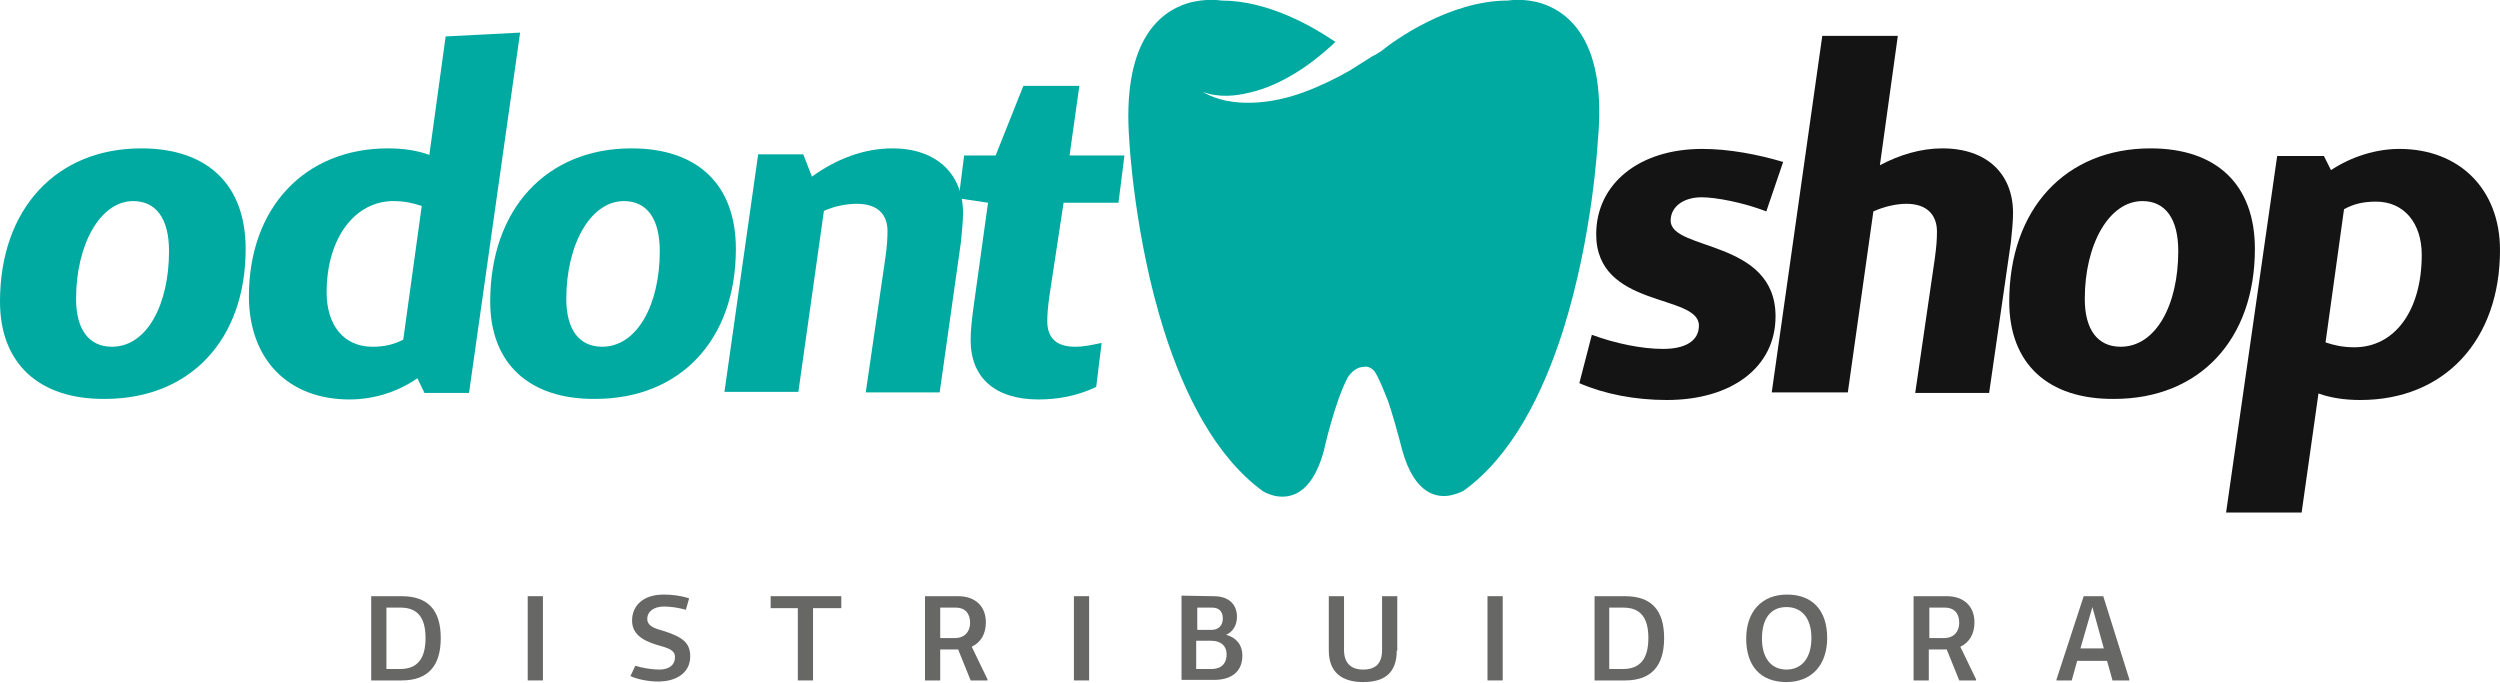
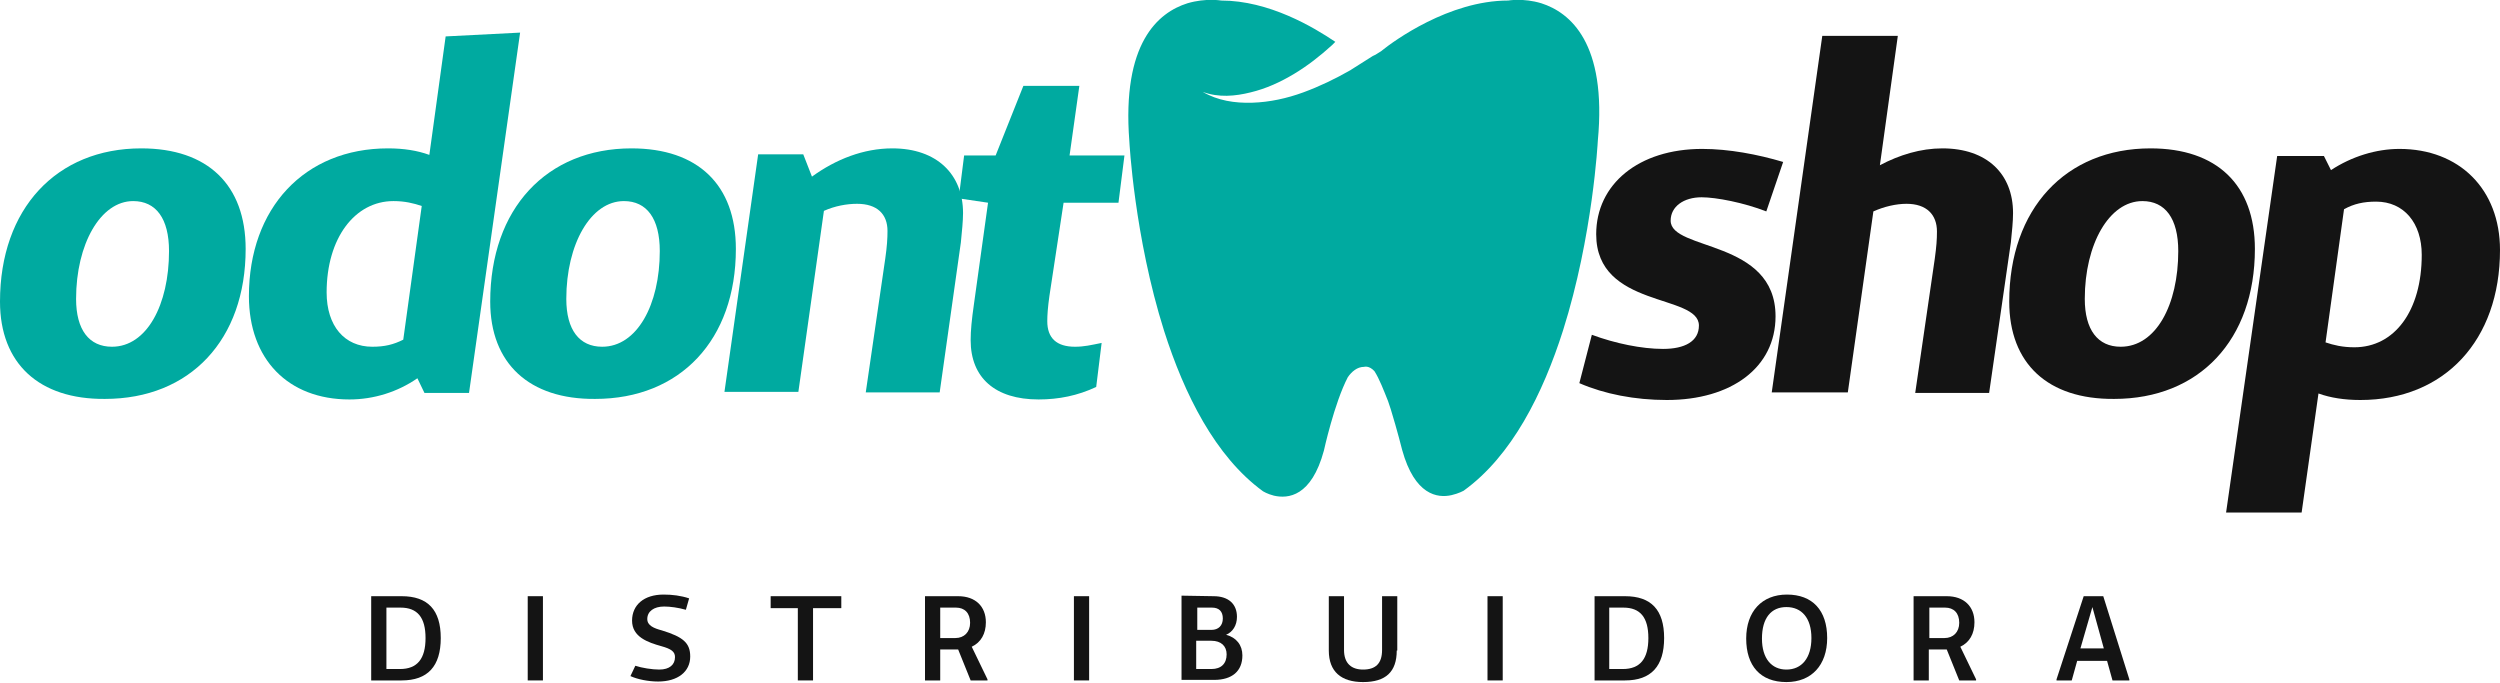
<svg xmlns="http://www.w3.org/2000/svg" version="1.1" id="Layer_1" x="0px" y="0px" viewBox="0 0 460 125.5" style="enable-background:new 0 0 460 125.5;" xml:space="preserve">
  <style type="text/css">
	.st0{fill:#00AAA0;}
	.st1{fill:#141414;}
- 	.st2{fill:#676766;}
</style>
  <g>
    <g>
      <path class="st0" d="M0,55.5c0-17.1,10.4-28.2,26-28.2c12.2,0,19.2,6.7,19.2,18.5c0,16.7-10.2,27.6-25.9,27.6    C7.2,73.5,0,66.9,0,55.5z M31.1,46.2c0-6-2.4-9.2-6.6-9.2c-6,0-10.5,7.9-10.5,18c0,5.7,2.4,8.8,6.6,8.8    C27,63.8,31.1,56.1,31.1,46.2z" />
      <path class="st0" d="M86.3,72.3h-8.2l-1.3-2.7c-3.6,2.5-8,3.9-12.5,3.9c-11.3,0-18.5-7.4-18.5-19c0-16.2,10.2-27.2,25.6-27.2    c2.9,0,5.4,0.4,7.6,1.2l3-21.8L95.7,6L86.3,72.3z M77.6,37.9c-1.5-0.5-3.1-0.9-5.2-0.9c-7.1,0-12.3,6.8-12.3,16.8    c0,6.2,3.3,10,8.4,10c2.3,0,3.9-0.4,5.7-1.3L77.6,37.9z" />
      <path class="st0" d="M90.2,55.5c0-17.1,10.4-28.2,26-28.2c12.2,0,19.2,6.7,19.2,18.5c0,16.7-10.2,27.6-25.9,27.6    C97.4,73.5,90.2,66.9,90.2,55.5z M121.4,46.2c0-6-2.4-9.2-6.6-9.2c-6.1,0-10.6,7.9-10.6,18c0,5.7,2.4,8.8,6.6,8.8    C117.2,63.8,121.4,56.1,121.4,46.2z" />
      <path class="st0" d="M149.4,32.5c4.4-3.2,9.5-5.2,14.8-5.2c8.2,0,13,4.8,13,11.9c0,1.5-0.2,3.3-0.4,5.4l-3.9,27.6h-13.6l3.6-24.7    c0.3-2.1,0.4-3.6,0.4-5c0-3.1-1.9-5-5.6-5c-1.9,0-4.1,0.4-6.1,1.3l-4.7,33.3h-13.6l6.2-43.7h8.3L149.4,32.5z" />
      <path class="st0" d="M193.1,54.4c-0.3,2.1-0.4,3.6-0.4,4.7c0,3.1,1.7,4.7,5.1,4.7c1.7,0,2.9-0.3,4.9-0.7l-1,8.1    c-3.4,1.6-6.9,2.3-10.6,2.3c-8,0-12.5-4-12.5-10.9c0-1.8,0.2-3.8,0.6-6.6l2.6-18.7l-5.4-0.8l1-7.9h5.8l5.1-12.8h10.3l-1.8,12.8    h10.1l-1.1,8.7h-10.1L193.1,54.4z" />
      <path class="st1" d="M292.9,61.6c4.3,1.6,9.2,2.6,13.1,2.6c4,0,6.6-1.4,6.6-4.3c0-5.9-18.9-3.1-18.9-16.8    c0-9.2,7.8-15.7,19.5-15.7c4.9,0,10.2,1,14.9,2.4l-3.1,9.1c-4.1-1.6-9.2-2.6-11.9-2.6c-3.3,0-5.7,1.7-5.7,4.3    c0,5.6,19.3,3.4,19.3,17.6c0,9.4-8.1,15.4-20,15.4c-5.9,0-11.5-1.1-16.1-3.1L292.9,61.6z" />
      <path class="st1" d="M345.9,30.4c3.6-1.9,7.5-3.1,11.5-3.1c8.2,0,13,4.7,13,11.9c0,1.6-0.2,3.4-0.4,5.4l-4,27.7h-13.6l3.6-24.7    c0.3-2.2,0.4-3.5,0.4-5c0-3.1-1.9-5.1-5.6-5.1c-1.9,0-4.1,0.5-6.1,1.4L340,72.2h-14l9.3-65.6h13.9L345.9,30.4z" />
      <path class="st1" d="M369.7,55.5c0-17.1,10.4-28.2,26-28.2c12.2,0,19.2,6.7,19.2,18.5c0,16.7-10.2,27.6-25.9,27.6    C376.8,73.5,369.7,66.9,369.7,55.5z M400.8,46.2c0-6-2.4-9.2-6.6-9.2c-6.1,0-10.6,7.9-10.6,18c0,5.7,2.4,8.8,6.6,8.8    C396.7,63.8,400.8,56.1,400.8,46.2z" />
      <path class="st1" d="M428.9,31.3c3.8-2.5,8.3-3.9,12.6-3.9c11,0,18.5,7.4,18.5,18.6c0,16.6-10.2,27.6-25.7,27.6    c-2.9,0-5.5-0.4-7.7-1.2l-3.1,21.9h-13.9l9.4-65.6h8.6L428.9,31.3z M427.9,63c1.5,0.5,3.1,0.9,5.3,0.9c7.4,0,12.4-6.7,12.4-17    c0-5.9-3.3-9.8-8.4-9.8c-2.3,0-4.1,0.4-5.9,1.4L427.9,63z" />
      <path class="st0" d="M283.6,0.6c-3.3-1-6.1-0.5-6.1-0.5c-10.9,0-21.1,7.5-23.1,9.1c-0.2,0.2-0.4,0.3-0.4,0.3    c-0.5,0.3-0.9,0.6-1.4,0.8c-1.3,0.8-2.5,1.6-3.8,2.4c-0.1,0.1-0.2,0.1-0.3,0.2c-2.8,1.6-5.7,3-8.7,4.1s-6.2,1.8-9.4,1.9    s-6.4-0.4-9.1-2c2.9,1.1,6,0.8,8.8,0.1c2.9-0.7,5.5-1.9,8-3.4s4.8-3.3,7-5.3c0.2-0.2,0.4-0.4,0.6-0.6c-4-2.7-12.2-7.6-21-7.6    c0,0-2.8-0.5-6.2,0.5c-5.4,1.7-12.1,7.3-10.7,25.4c0,0,0.9,17.5,6.4,34.9c3.7,11.6,9.4,23.1,18.2,29.5c0,0,0.8,0.5,2,0.8    c2.6,0.6,6.9,0.2,9.2-8.3c0,0,1.9-8.7,4.4-13.5c0.7-1,1.7-1.9,3-1.9c0,0,0.9-0.3,1.9,0.8c0.9,1.4,1.7,3.5,2.5,5.5    c0.2,0.5,0.3,1,0.5,1.5c1.2,3.9,2.1,7.5,2.1,7.5c2.3,8.3,6.5,8.9,9.1,8.3c1.3-0.3,2.2-0.8,2.2-0.8c8.9-6.4,14.6-17.9,18.3-29.5    c5.5-17.4,6.4-34.9,6.4-34.9C295.7,7.9,288.9,2.3,283.6,0.6z" />
    </g>
    <g>
-       <path class="st2" d="M73.9,109.7c4.8,0,7.2,2.5,7.2,7.7s-2.4,7.8-7.2,7.8h-5.6v-15.5H73.9z M73.6,123.1c3.2,0,4.7-1.9,4.7-5.7    c0-3.8-1.5-5.6-4.6-5.6h-2.6v11.3C71.1,123.1,73.6,123.1,73.6,123.1z" />
-       <path class="st2" d="M99.9,125.2h-2.8v-15.5h2.8V125.2z" />
-       <path class="st2" d="M116.9,122.5c1.2,0.4,3.1,0.7,4.4,0.7c1.9,0,2.9-0.9,2.9-2.3c0-1-0.7-1.5-2.5-2c-2.5-0.7-5.4-1.7-5.4-4.7    c0-2.9,2.2-4.8,5.8-4.8c1.6,0,3.2,0.2,4.7,0.7l-0.6,2.1c-1.4-0.4-2.9-0.6-4-0.6c-1.9,0-3.1,0.9-3.1,2.3c0,1.2,1.2,1.7,2.7,2.1    c3.9,1.2,5.2,2.3,5.2,4.8c0,2.8-2.3,4.6-5.9,4.6c-1.8,0-3.8-0.4-5.1-1L116.9,122.5z" />
-       <path class="st2" d="M149.6,111.9v13.3h-2.8v-13.3h-5v-2.2h13v2.2H149.6z" />
-       <path class="st2" d="M181.7,125.2h-3.1l-2.3-5.7h-0.1H173v5.7h-2.8v-15.5h6.1c3.2,0,5.1,1.9,5.1,4.8c0,2.1-0.9,3.7-2.6,4.5l2.9,6    V125.2z M175.8,117.4c1.6,0,2.7-1.1,2.7-2.8c0-1.8-1-2.8-2.6-2.8H173v5.6C173,117.4,175.8,117.4,175.8,117.4z" />
-       <path class="st2" d="M200.4,125.2h-2.8v-15.5h2.8V125.2z" />
-       <path class="st2" d="M223.3,109.7c2.7,0,4.3,1.4,4.3,3.8c0,1.6-0.8,2.8-2,3.3c1.9,0.5,3,1.9,3,3.8c0,2.9-1.9,4.5-5.2,4.5h-6v-15.5    L223.3,109.7L223.3,109.7z M220.2,115.9h2.7c1.3,0,2.1-0.8,2.1-2.1c0-1.3-0.7-2-2-2h-2.7v4.1H220.2z M222.9,123.1    c1.8,0,2.8-1,2.8-2.7c0-1.5-1-2.5-2.8-2.5h-2.8v5.2H222.9z" />
-       <path class="st2" d="M257,119.7c0,3.9-2,5.8-6.2,5.8c-4,0-6.3-1.9-6.3-5.8v-10h2.8v9.9c0,2.5,1.4,3.6,3.5,3.6    c2.3,0,3.5-1.1,3.5-3.6v-9.9h2.8v10H257z" />
-       <path class="st2" d="M276.5,125.2h-2.8v-15.5h2.8V125.2z" />
-       <path class="st2" d="M299,109.7c4.8,0,7.2,2.5,7.2,7.7s-2.4,7.8-7.2,7.8h-5.6v-15.5H299z M298.6,123.1c3.2,0,4.7-1.9,4.7-5.7    c0-3.8-1.5-5.6-4.6-5.6h-2.6v11.3C296.1,123.1,298.6,123.1,298.6,123.1z" />
-       <path class="st2" d="M321.3,117.5c0-5,2.9-8.1,7.5-8.1c4.7,0,7.4,2.9,7.4,8c0,5-2.9,8.1-7.5,8.1    C323.9,125.5,321.3,122.5,321.3,117.5z M333.3,117.4c0-3.7-1.8-5.7-4.6-5.7c-2.8,0-4.5,2-4.5,5.8c0,3.7,1.8,5.7,4.5,5.7    C331.5,123.2,333.3,121.1,333.3,117.4z" />
-       <path class="st2" d="M363.6,125.2h-3.1l-2.3-5.7h-0.1h-3.2v5.7h-2.8v-15.5h6.1c3.2,0,5.1,1.9,5.1,4.8c0,2.1-0.9,3.7-2.6,4.5l2.9,6    V125.2z M357.8,117.4c1.6,0,2.7-1.1,2.7-2.8c0-1.8-1-2.8-2.6-2.8H355v5.6C355,117.4,357.8,117.4,357.8,117.4z" />
-       <path class="st2" d="M391.7,125.2h-3l-1-3.6h-5.5l-1,3.6h-2.8V125l5-15.3h3.6l4.8,15.3v0.2H391.7z M385,111.7l-2.2,7.6h4.3    L385,111.7z" />
+       <path class="st1" d="M73.9,109.7c4.8,0,7.2,2.5,7.2,7.7s-2.4,7.8-7.2,7.8h-5.6v-15.5H73.9z M73.6,123.1c3.2,0,4.7-1.9,4.7-5.7    c0-3.8-1.5-5.6-4.6-5.6h-2.6v11.3C71.1,123.1,73.6,123.1,73.6,123.1z" />
+       <path class="st1" d="M99.9,125.2h-2.8v-15.5h2.8V125.2z" />
+       <path class="st1" d="M116.9,122.5c1.2,0.4,3.1,0.7,4.4,0.7c1.9,0,2.9-0.9,2.9-2.3c0-1-0.7-1.5-2.5-2c-2.5-0.7-5.4-1.7-5.4-4.7    c0-2.9,2.2-4.8,5.8-4.8c1.6,0,3.2,0.2,4.7,0.7l-0.6,2.1c-1.4-0.4-2.9-0.6-4-0.6c-1.9,0-3.1,0.9-3.1,2.3c0,1.2,1.2,1.7,2.7,2.1    c3.9,1.2,5.2,2.3,5.2,4.8c0,2.8-2.3,4.6-5.9,4.6c-1.8,0-3.8-0.4-5.1-1L116.9,122.5z" />
+       <path class="st1" d="M149.6,111.9v13.3h-2.8v-13.3h-5v-2.2h13v2.2H149.6z" />
+       <path class="st1" d="M181.7,125.2h-3.1l-2.3-5.7h-0.1H173v5.7h-2.8v-15.5h6.1c3.2,0,5.1,1.9,5.1,4.8c0,2.1-0.9,3.7-2.6,4.5l2.9,6    V125.2z M175.8,117.4c1.6,0,2.7-1.1,2.7-2.8c0-1.8-1-2.8-2.6-2.8H173v5.6C173,117.4,175.8,117.4,175.8,117.4z" />
+       <path class="st1" d="M200.4,125.2h-2.8v-15.5h2.8V125.2z" />
+       <path class="st1" d="M223.3,109.7c2.7,0,4.3,1.4,4.3,3.8c0,1.6-0.8,2.8-2,3.3c1.9,0.5,3,1.9,3,3.8c0,2.9-1.9,4.5-5.2,4.5h-6v-15.5    L223.3,109.7L223.3,109.7z M220.2,115.9h2.7c1.3,0,2.1-0.8,2.1-2.1c0-1.3-0.7-2-2-2h-2.7v4.1H220.2z M222.9,123.1    c1.8,0,2.8-1,2.8-2.7c0-1.5-1-2.5-2.8-2.5h-2.8v5.2H222.9z" />
+       <path class="st1" d="M257,119.7c0,3.9-2,5.8-6.2,5.8c-4,0-6.3-1.9-6.3-5.8v-10h2.8v9.9c0,2.5,1.4,3.6,3.5,3.6    c2.3,0,3.5-1.1,3.5-3.6v-9.9h2.8v10H257z" />
+       <path class="st1" d="M276.5,125.2h-2.8v-15.5h2.8V125.2z" />
+       <path class="st1" d="M299,109.7c4.8,0,7.2,2.5,7.2,7.7s-2.4,7.8-7.2,7.8h-5.6v-15.5H299z M298.6,123.1c3.2,0,4.7-1.9,4.7-5.7    c0-3.8-1.5-5.6-4.6-5.6h-2.6v11.3C296.1,123.1,298.6,123.1,298.6,123.1z" />
+       <path class="st1" d="M321.3,117.5c0-5,2.9-8.1,7.5-8.1c4.7,0,7.4,2.9,7.4,8c0,5-2.9,8.1-7.5,8.1    C323.9,125.5,321.3,122.5,321.3,117.5z M333.3,117.4c0-3.7-1.8-5.7-4.6-5.7c-2.8,0-4.5,2-4.5,5.8c0,3.7,1.8,5.7,4.5,5.7    C331.5,123.2,333.3,121.1,333.3,117.4z" />
+       <path class="st1" d="M363.6,125.2h-3.1l-2.3-5.7h-0.1h-3.2v5.7h-2.8v-15.5h6.1c3.2,0,5.1,1.9,5.1,4.8c0,2.1-0.9,3.7-2.6,4.5l2.9,6    V125.2z M357.8,117.4c1.6,0,2.7-1.1,2.7-2.8c0-1.8-1-2.8-2.6-2.8H355v5.6C355,117.4,357.8,117.4,357.8,117.4z" />
+       <path class="st1" d="M391.7,125.2h-3l-1-3.6h-5.5l-1,3.6h-2.8V125l5-15.3h3.6l4.8,15.3v0.2H391.7z M385,111.7l-2.2,7.6h4.3    L385,111.7z" />
    </g>
  </g>
</svg>
